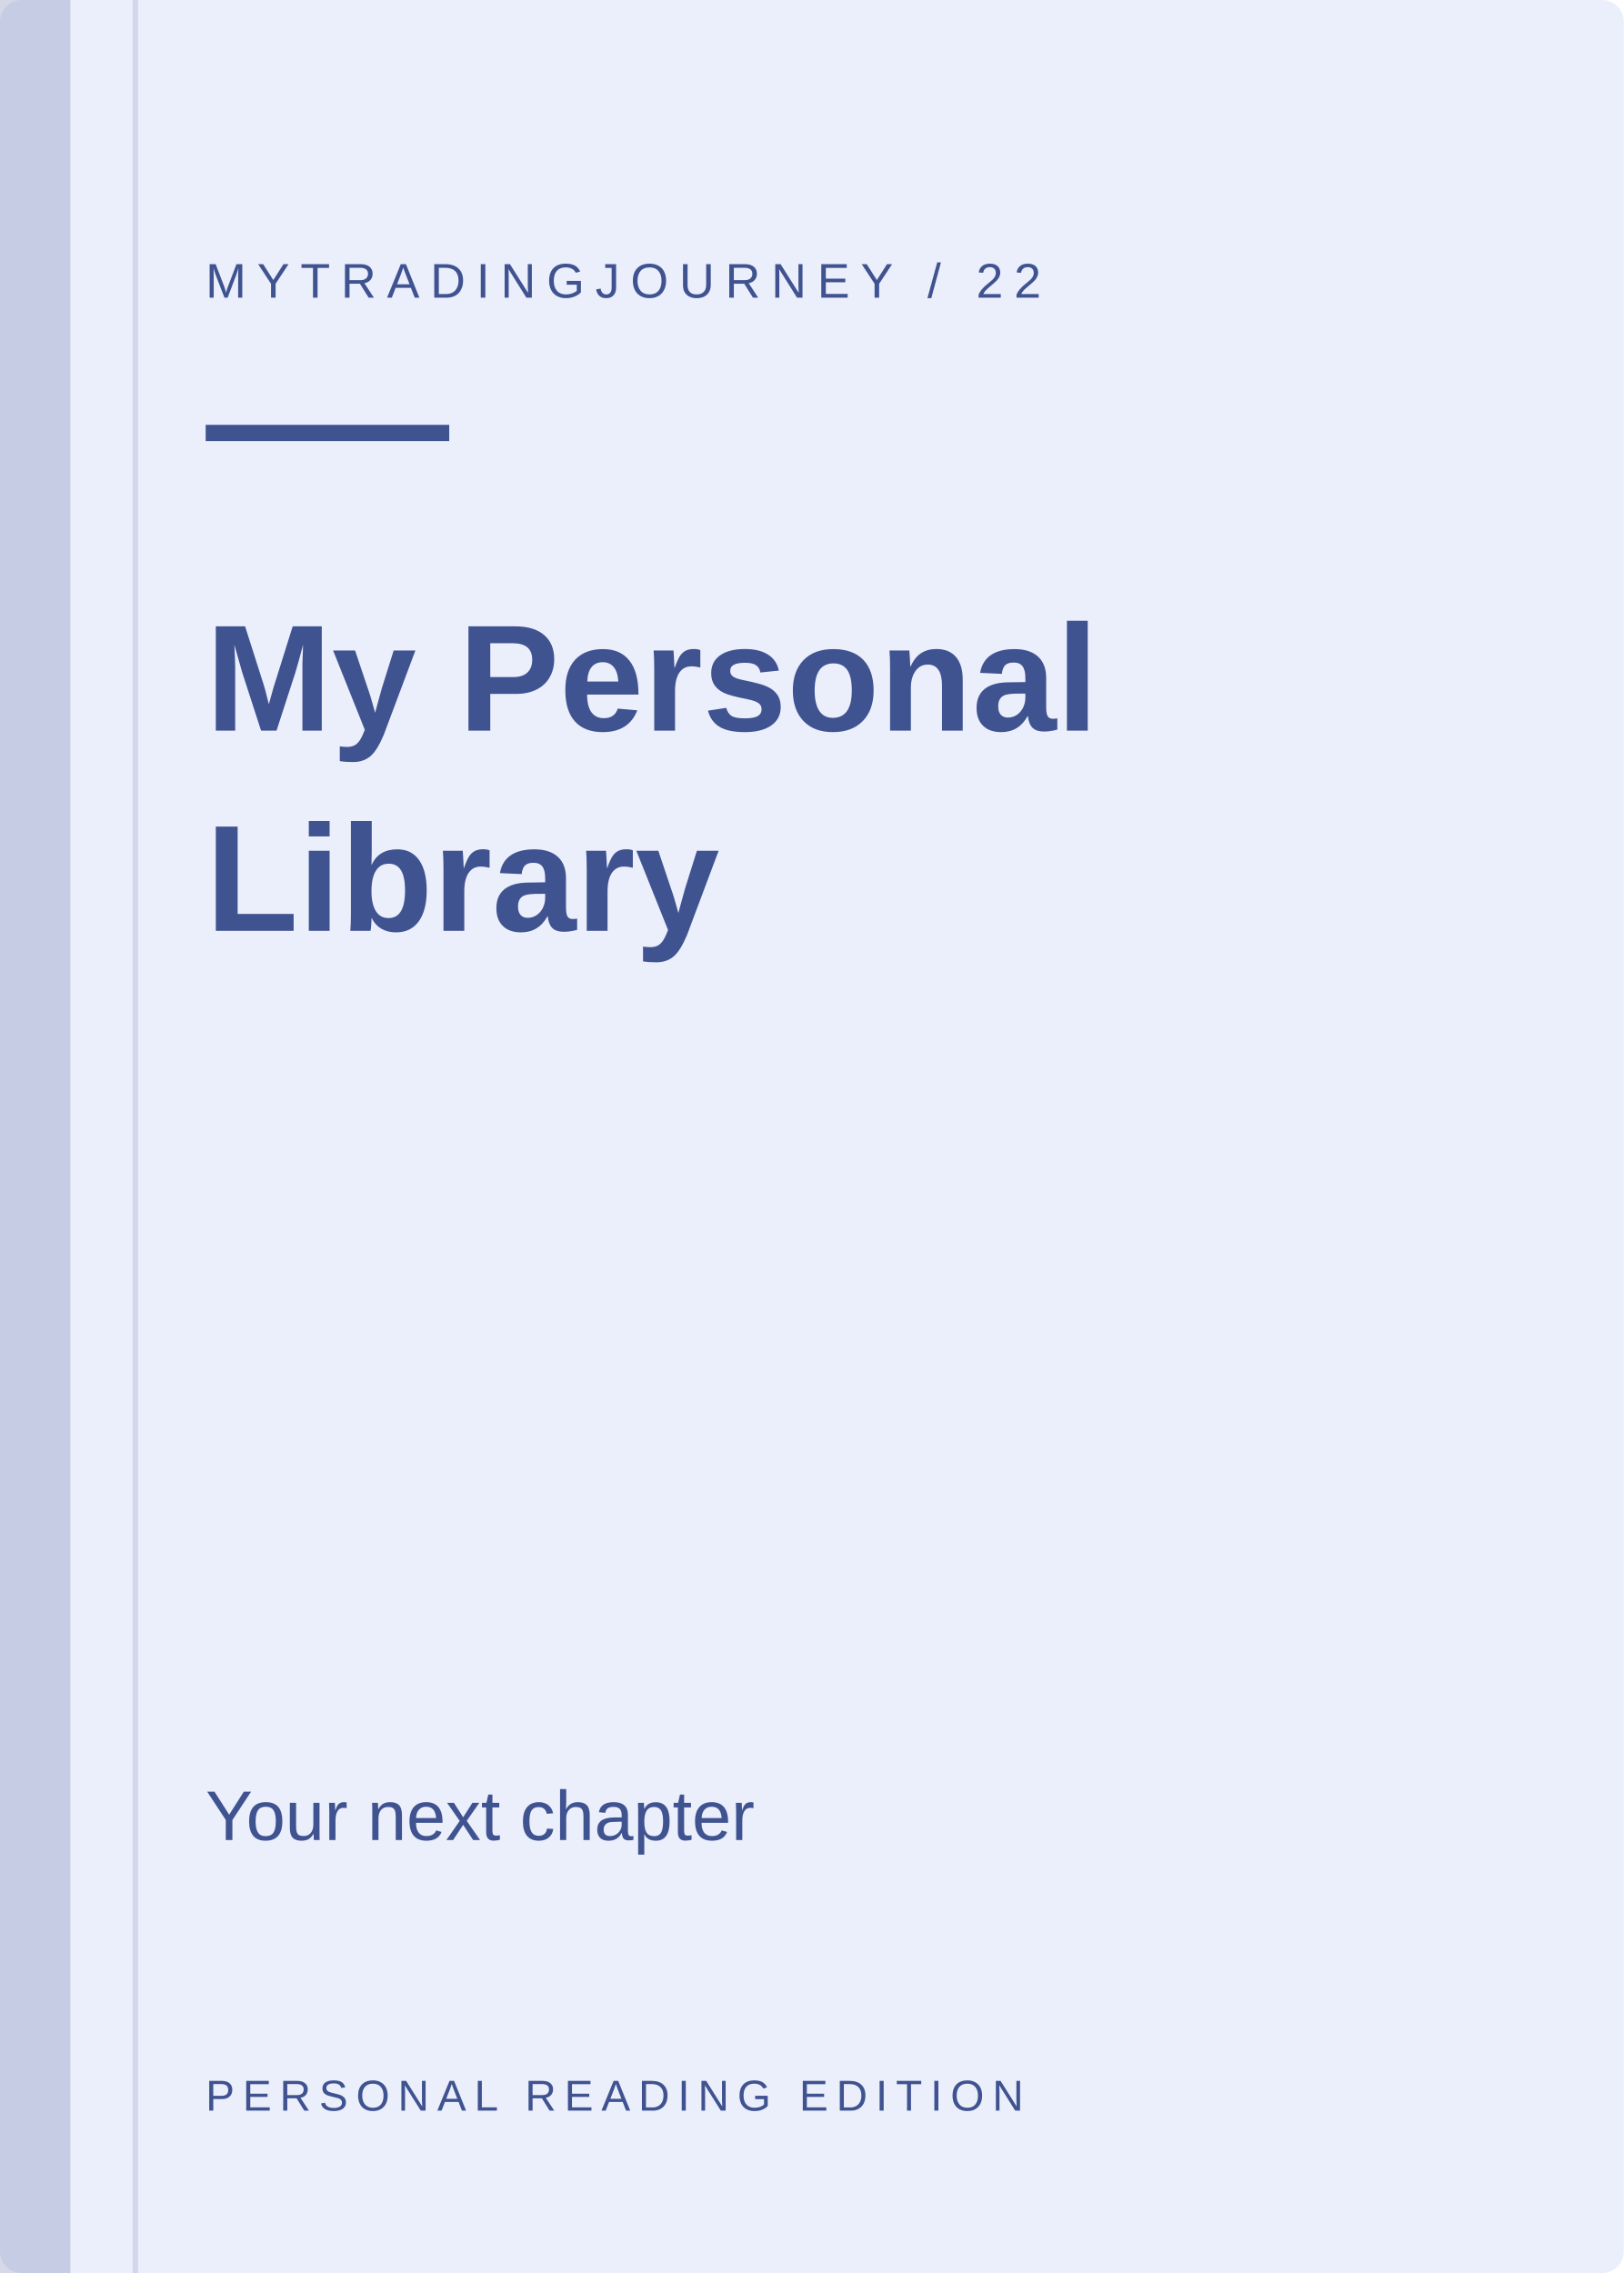
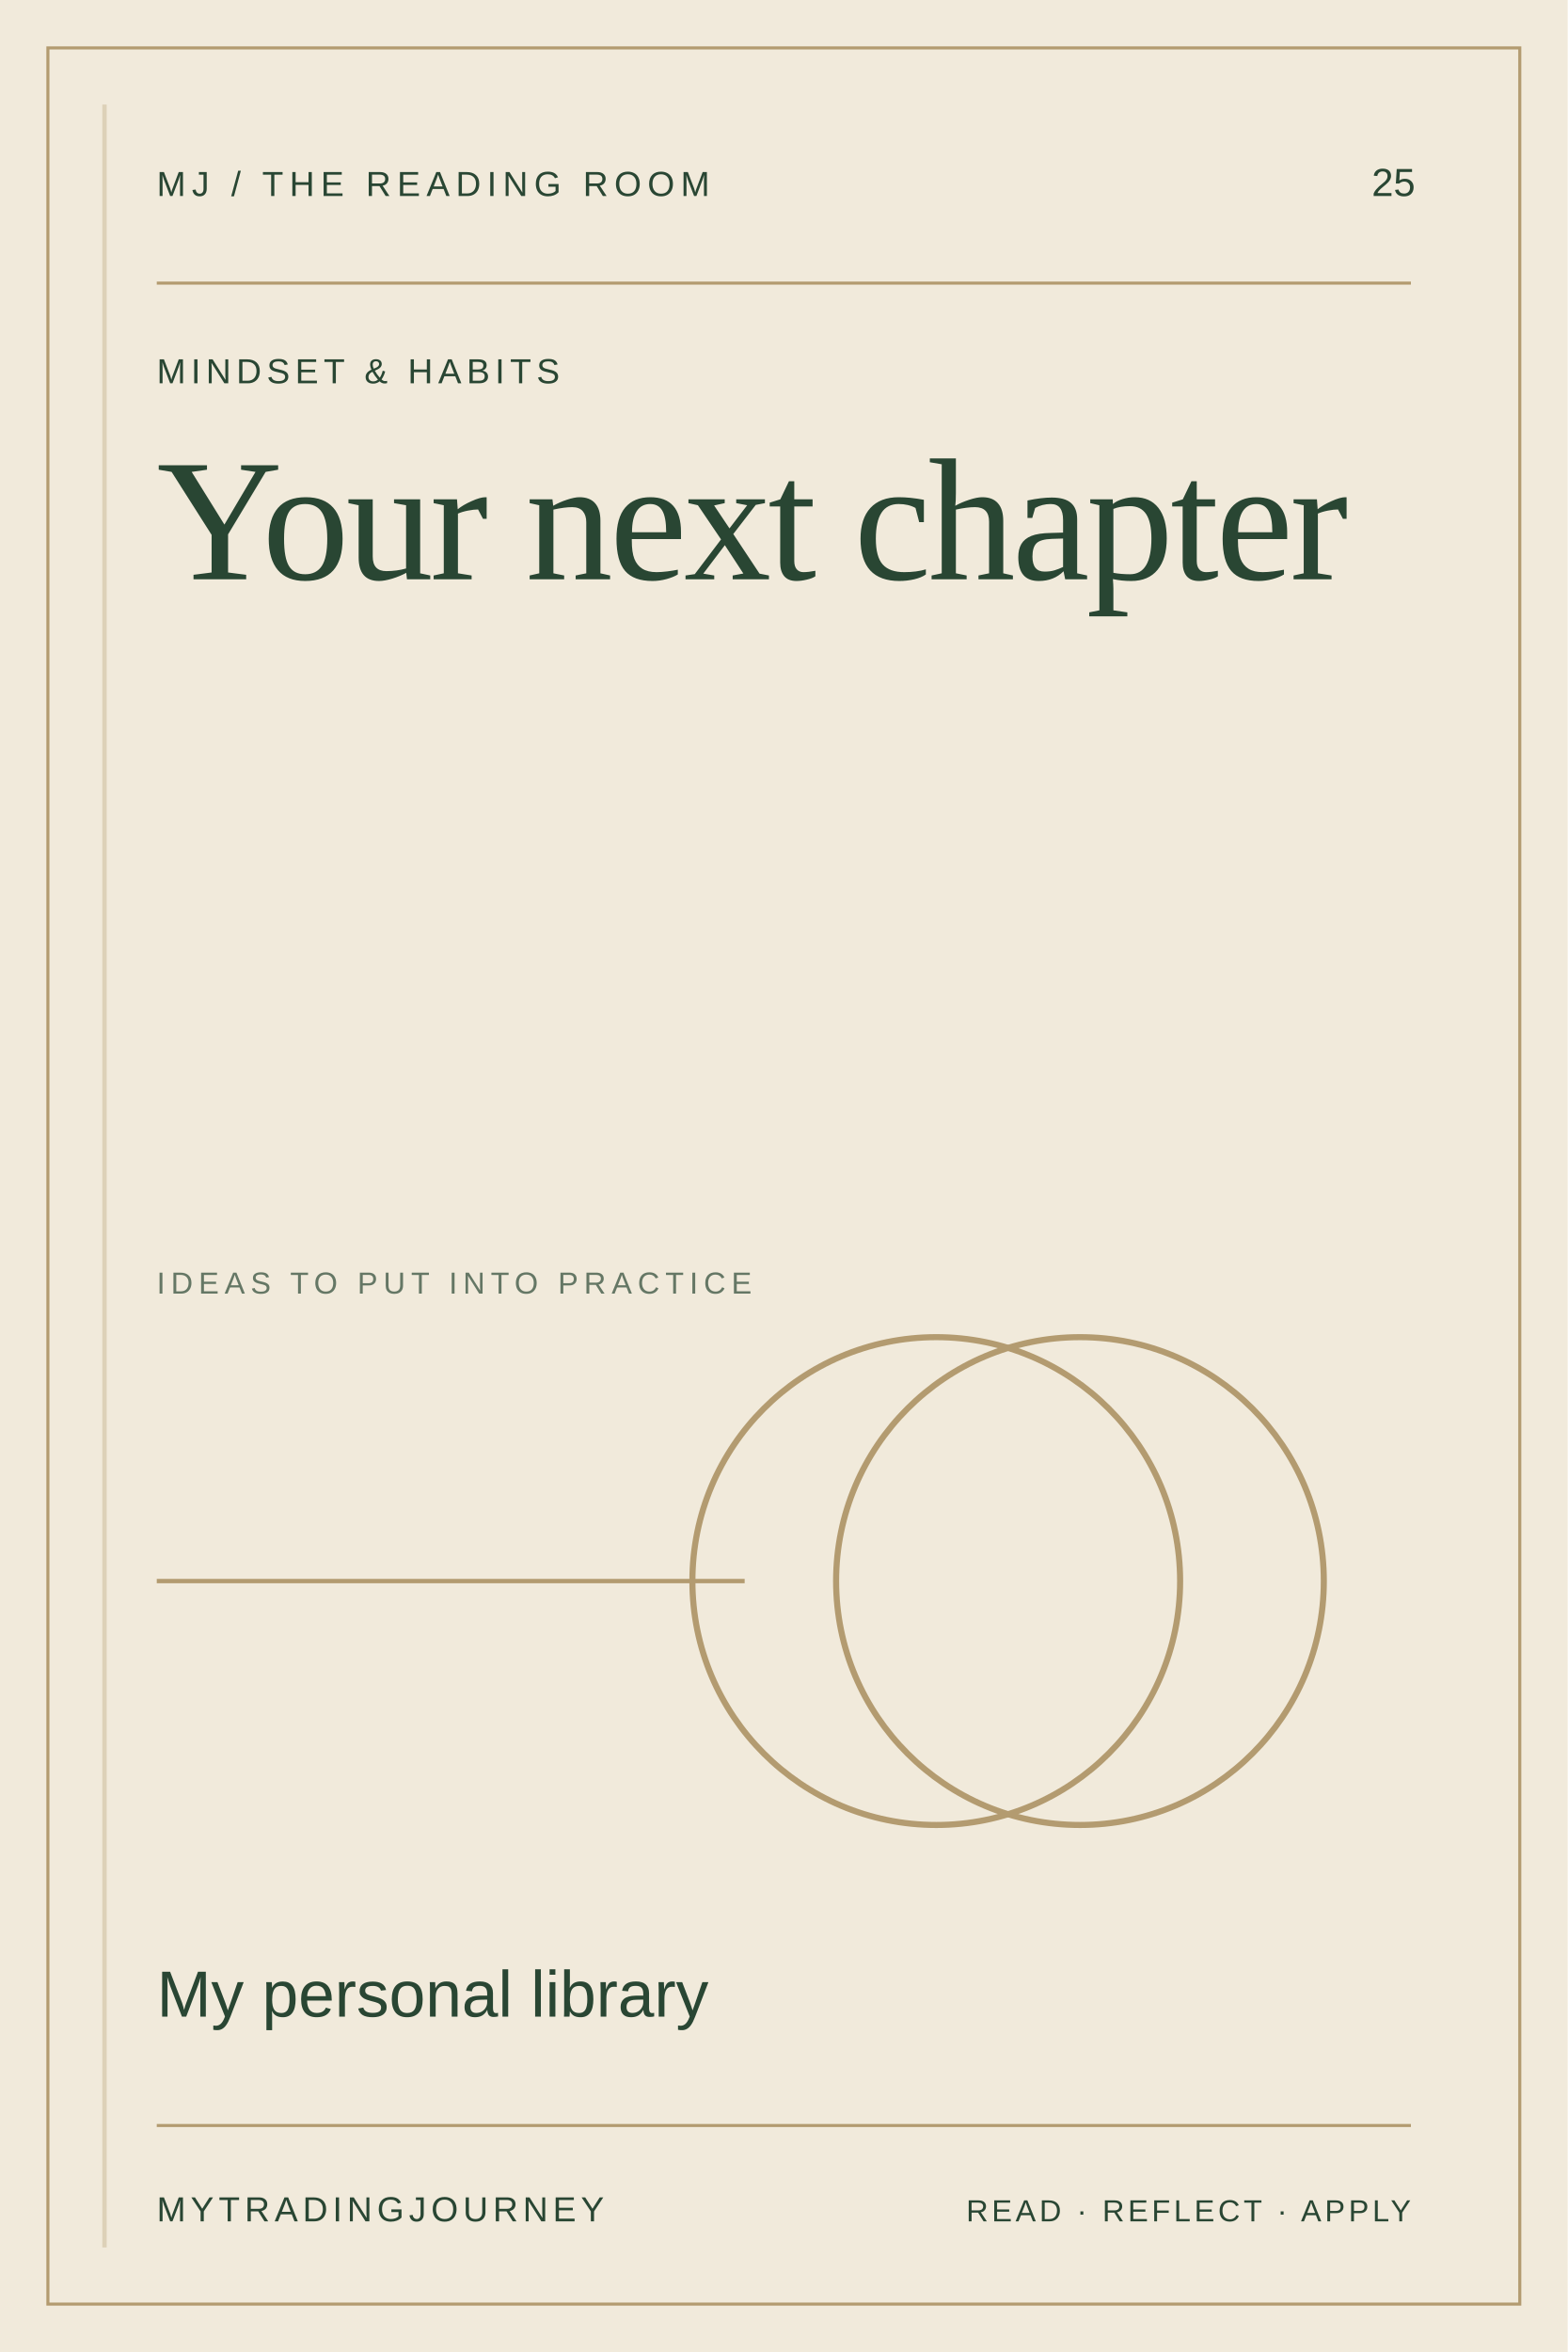
- <svg xmlns="http://www.w3.org/2000/svg" width="300" height="420" viewBox="0 0 300 420">
-   <rect width="300" height="420" rx="4" fill="#ebeefb" />
-   <rect width="13" height="420" fill="#405391" opacity=".22" />
-   <path d="M25 0v420" stroke="#405391" opacity=".15" />
-   <text x="38" y="55" font-family="Arial,sans-serif" font-size="9" letter-spacing="2" fill="#405391">MYTRADINGJOURNEY / 22</text>
-   <path d="M38 80h45" stroke="#405391" stroke-width="3" />
-   <text font-family="Arial,sans-serif" font-weight="700" font-size="28" fill="#405391">
-     <tspan x="38" y="135">My Personal</tspan>
-     <tspan x="38" y="172">Library</tspan>
+ <svg xmlns="http://www.w3.org/2000/svg" width="360" height="540" viewBox="0 0 360 540" role="img" aria-labelledby="title desc">
+   <rect width="360" height="540" fill="#f1eadb" />
+   <rect x="11" y="11" width="338" height="518" fill="none" stroke="#b39b70" stroke-width=".7" />
+   <path d="M24 24v492" stroke="#b39b70" stroke-opacity=".32" />
+   <text x="36" y="45" fill="#294633" font-family="Arial,Helvetica,sans-serif" font-size="8" letter-spacing="1.4">MJ / THE READING ROOM</text>
+   <text x="325" y="45" text-anchor="end" fill="#294633" font-family="Arial,Helvetica,sans-serif" font-size="9">25</text>
+   <path d="M36 65h288" stroke="#b39b70" stroke-width=".7" />
+   <text x="36" y="88" fill="#294633" font-family="Arial,Helvetica,sans-serif" font-size="8" letter-spacing="1.2">MINDSET &amp; HABITS</text>
+   <text fill="#294633" font-family="Georgia,Times New Roman,serif" font-size="40" letter-spacing="-.7">
+     <tspan x="36" y="133">Your next chapter</tspan>
  </text>
-   <text x="38" y="340" font-family="Arial,sans-serif" font-size="13" fill="#405391">Your next chapter</text>
-   <text x="38" y="390" font-family="Arial,sans-serif" font-size="8" letter-spacing="1.5" fill="#405391">PERSONAL READING EDITION</text>
+   <text x="36" y="297" fill="#294633" opacity=".7" font-family="Arial,Helvetica,sans-serif" font-size="7" letter-spacing="1.3">IDEAS TO PUT INTO PRACTICE</text>
+   <g>
+     <circle cx="248" cy="363" r="56" fill="none" stroke="#b39b70" stroke-width="1.4" />
+     <circle cx="215" cy="363" r="56" fill="none" stroke="#b39b70" stroke-width="1.4" />
+     <path d="M36 363h135" stroke="#b39b70" />
+   </g>
+   <text x="36" y="463" fill="#294633" font-family="Arial,Helvetica,sans-serif" font-size="15">My personal library</text>
+   <path d="M36 488h288" stroke="#b39b70" stroke-width=".7" />
+   <text x="36" y="510" fill="#294633" font-family="Arial,Helvetica,sans-serif" font-size="8" letter-spacing="1.1">MYTRADINGJOURNEY</text>
+   <text x="324" y="510" text-anchor="end" fill="#294633" font-family="Arial,Helvetica,sans-serif" font-size="7" letter-spacing=".8">READ · REFLECT · APPLY</text>
</svg>
